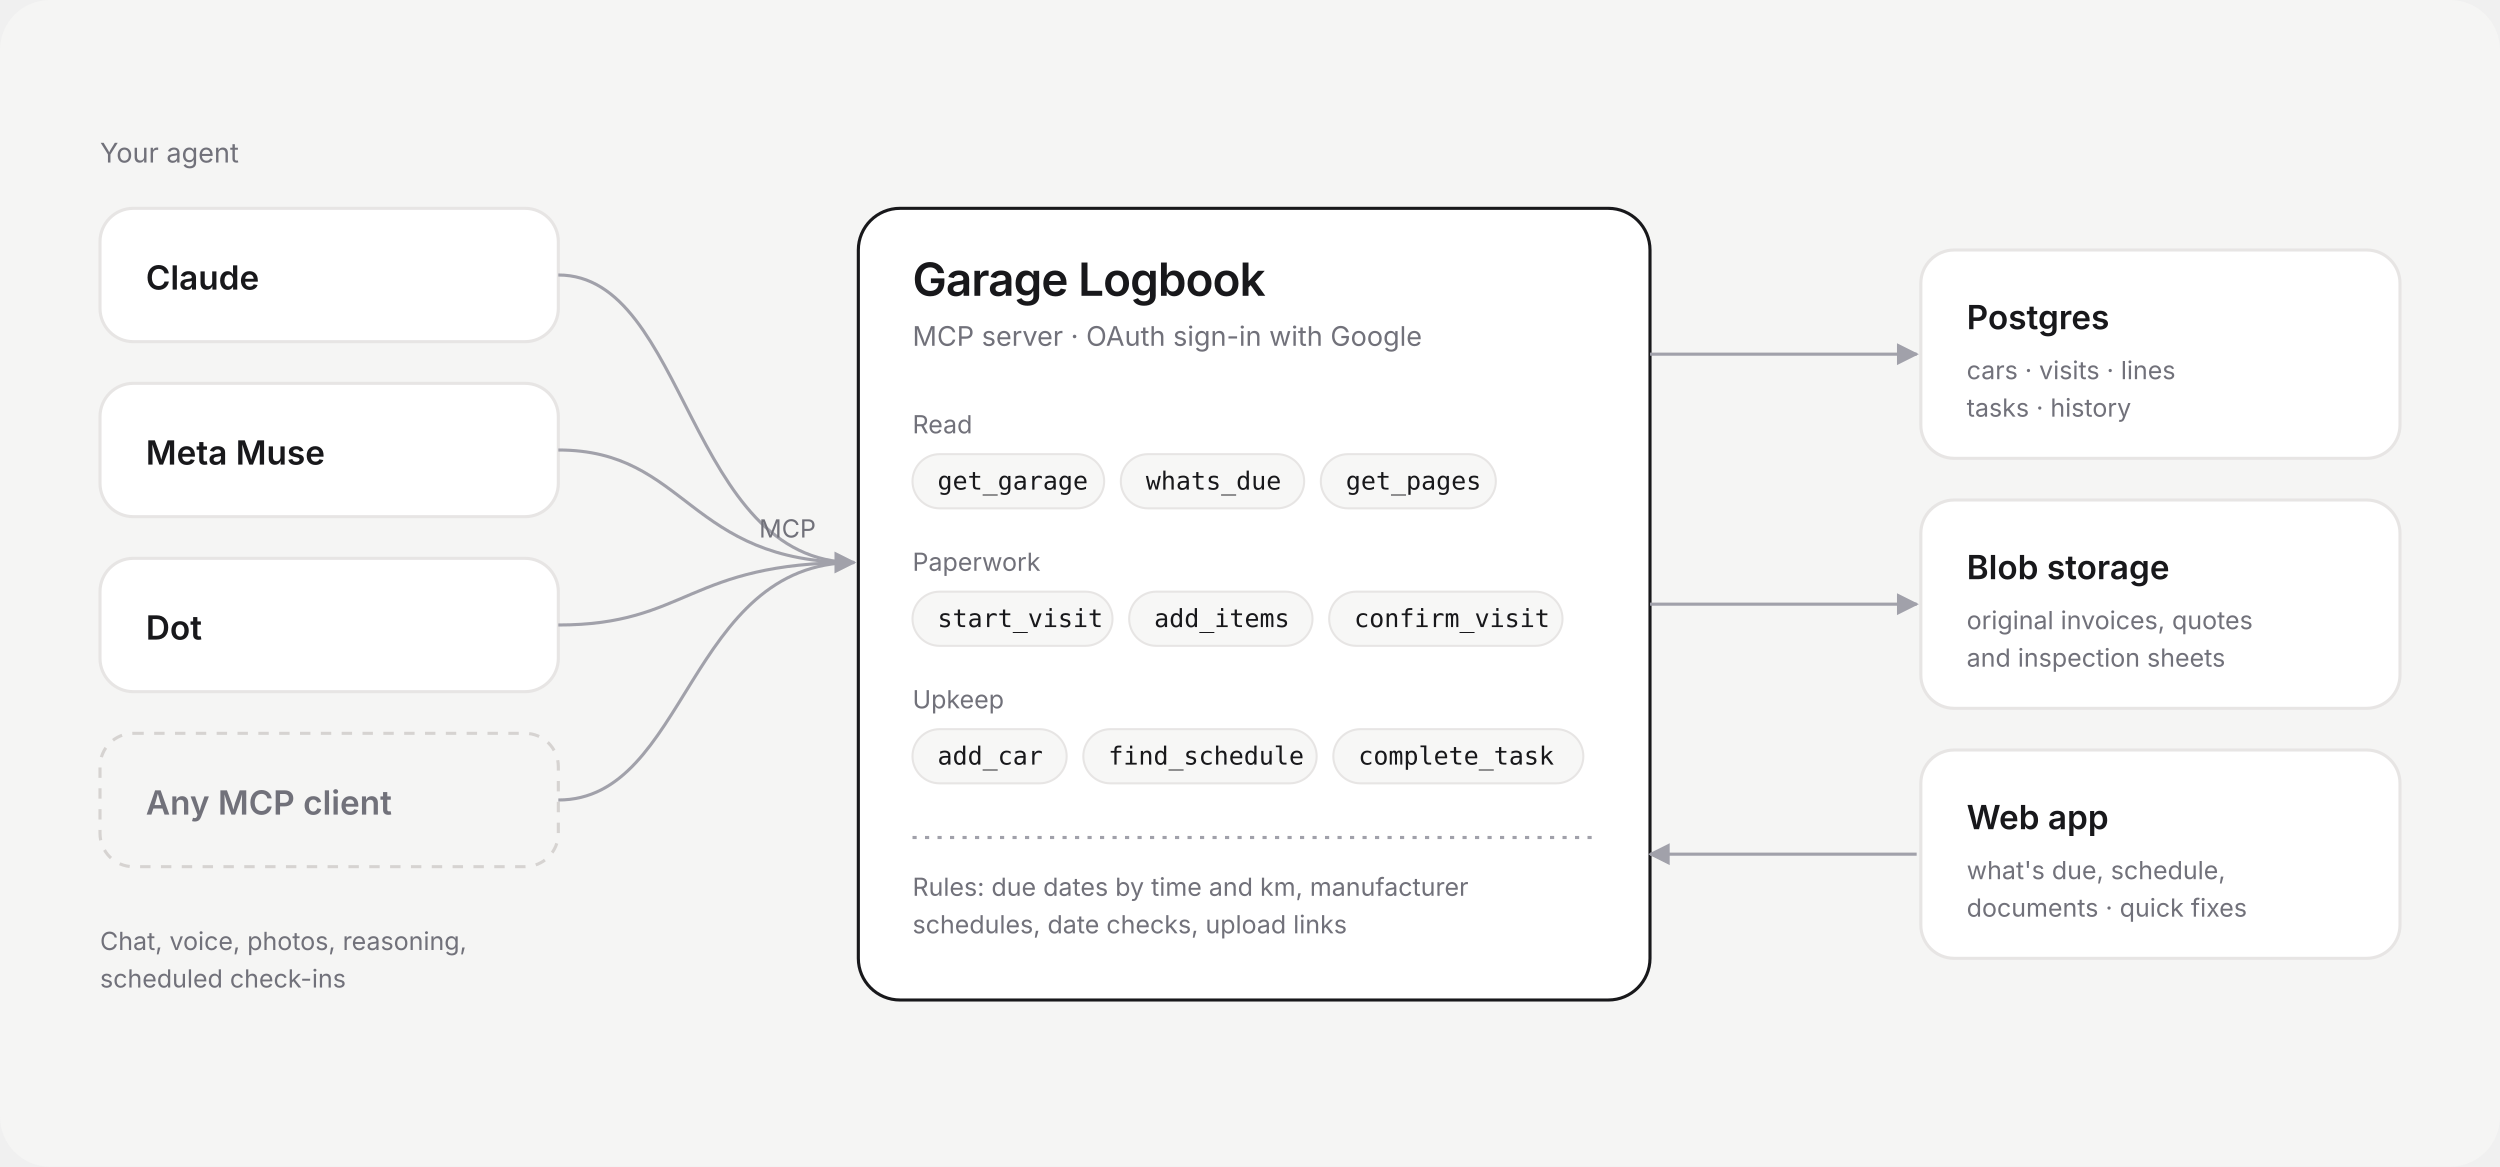
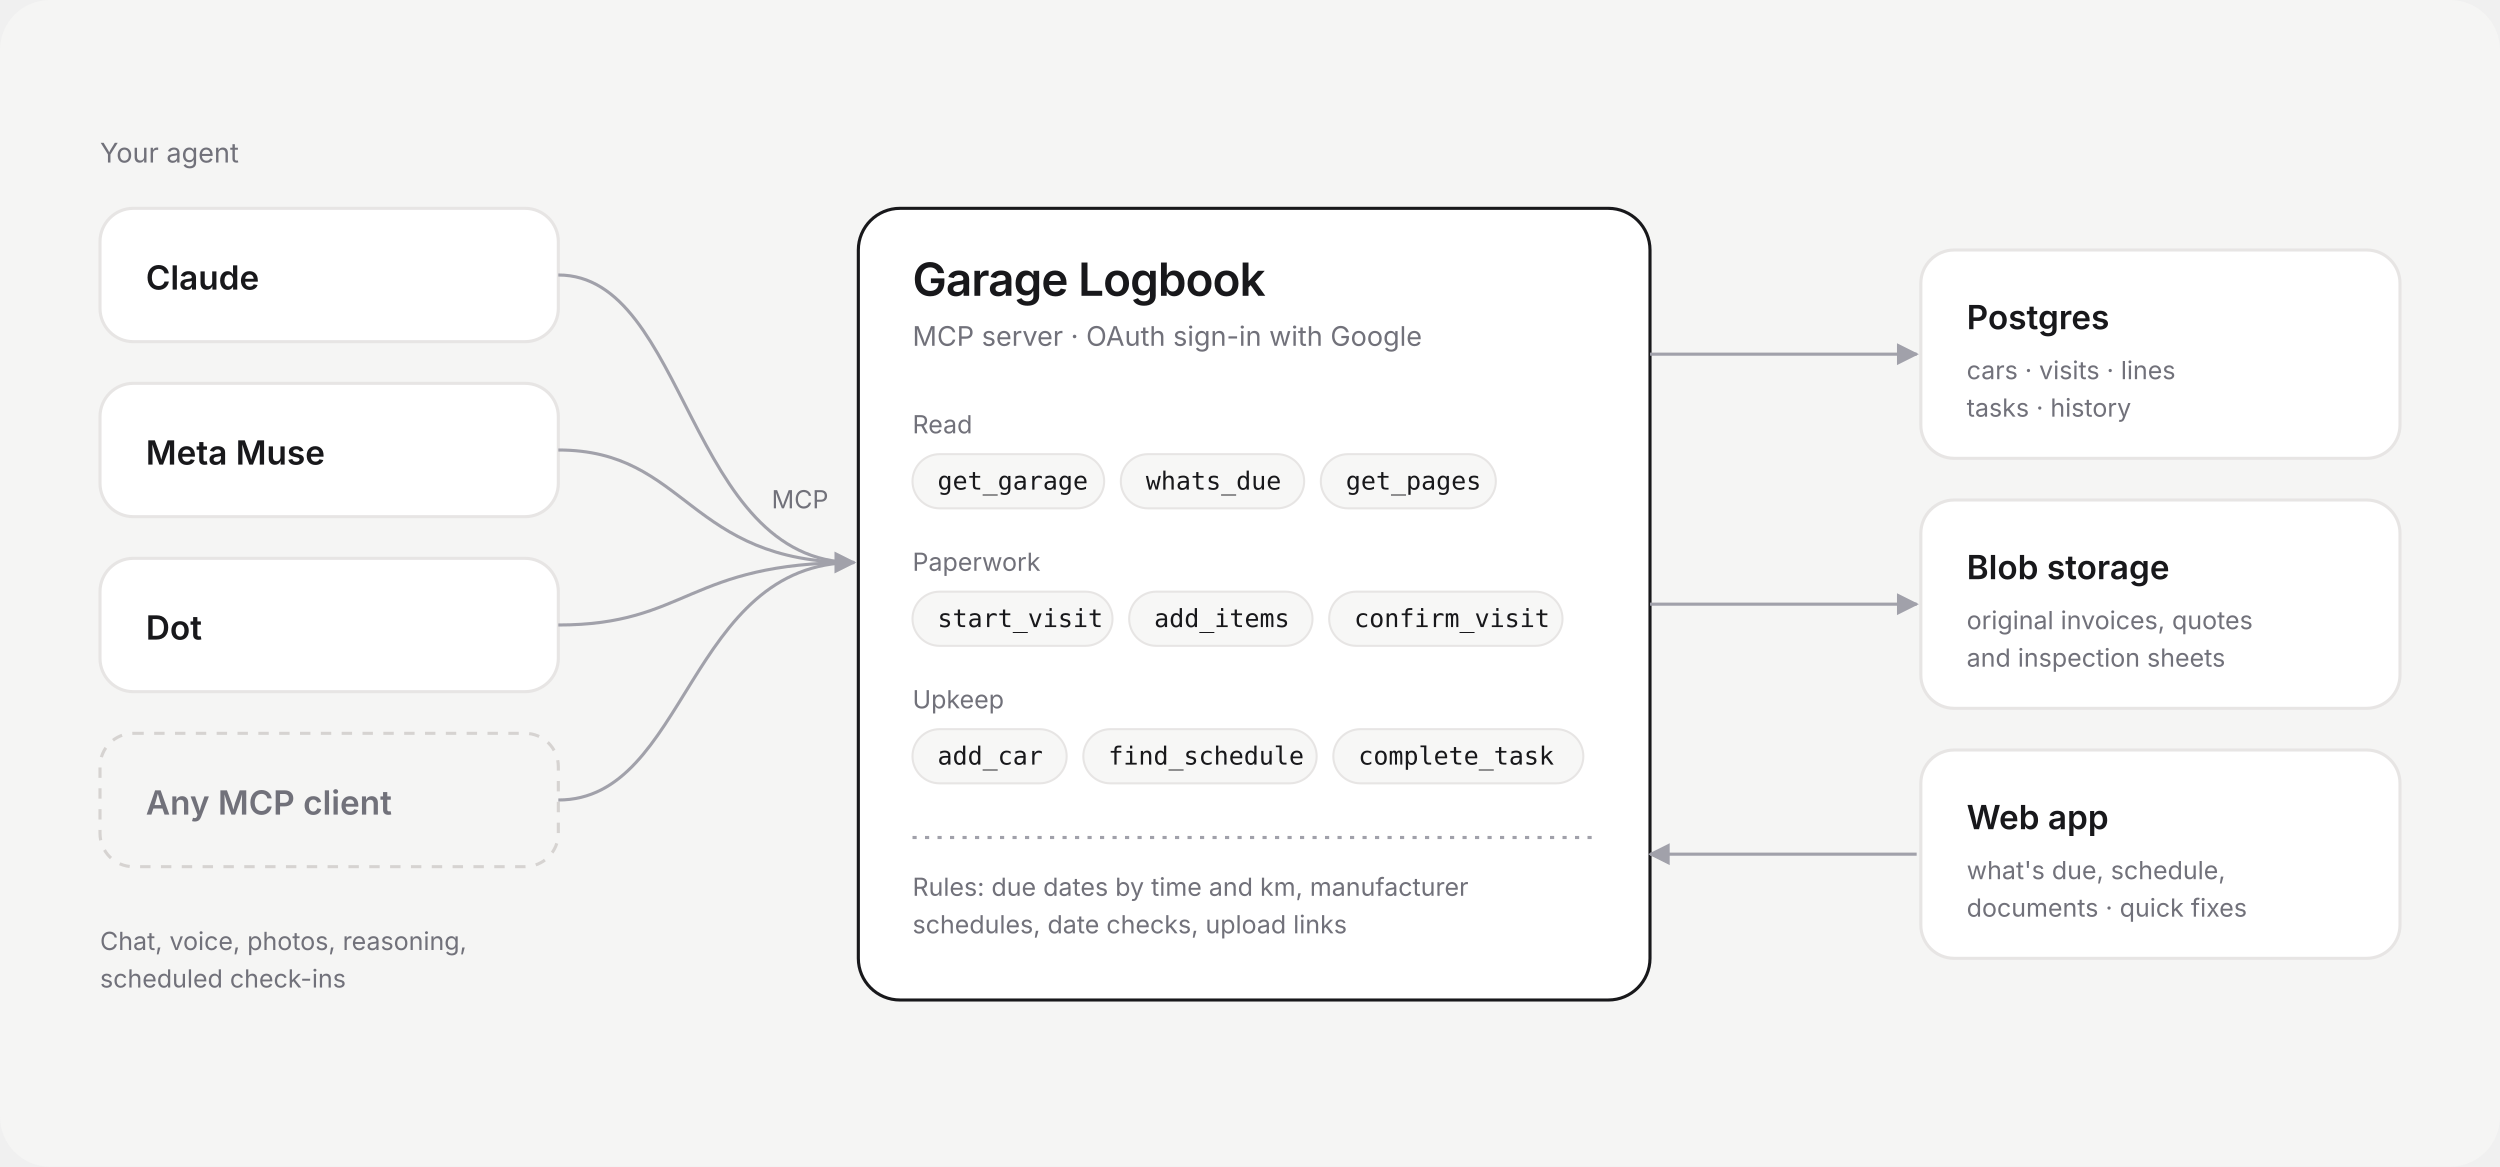
<svg xmlns="http://www.w3.org/2000/svg" viewBox="0 0 1200 560" width="1200" height="560" font-family="Inter, ui-sans-serif, system-ui, -apple-system, 'Segoe UI', sans-serif">
  <style>
    .bg{fill:#f5f5f4}
    .box{fill:#ffffff;stroke:#e7e5e4;stroke-width:1.5}
    .box-strong{fill:#ffffff;stroke:#18181b;stroke-width:1.5}
    .dash{fill:none;stroke:#d6d3d1;stroke-width:1.5;stroke-dasharray:5 5}
    .chip{fill:#f7f7f6;stroke:#e7e5e4;stroke-width:1}
    .ink{fill:#18181b}
    .muted{fill:#71717a}
    .line{stroke:#a1a1aa;stroke-width:1.5;fill:none}
    .arrow{fill:#a1a1aa}
    .t-lg{font-size:22px;font-weight:600;letter-spacing:-.02em}
    .t-md{font-size:16px;font-weight:600}
    .t-sm{font-size:13px}
    .t-xs{font-size:12px}
    .mono{font-family:ui-monospace, SFMono-Regular, Menlo, monospace;font-size:12px}
    @media (prefers-color-scheme: dark){
      .bg{fill:#0c0c0d}
      .box{fill:#161618;stroke:#26262a}
      .box-strong{fill:#161618;stroke:#f4f4f5}
      .dash{stroke:#34343a}
      .chip{fill:#1c1c1f;stroke:#26262a}
      .ink{fill:#f4f4f5}
      .muted{fill:#a1a1aa}
      .line{stroke:#71717a}
      .arrow{fill:#71717a}
    }
  </style>
  <defs>
    <marker id="a" viewBox="0 0 10 10" refX="9" refY="5" markerWidth="7" markerHeight="7" orient="auto-start-reverse">
      <path d="M0 0 10 5 0 10z" class="arrow" />
    </marker>
  </defs>
  <rect class="bg" width="1200" height="560" rx="24" />
  <text x="48" y="78" class="muted t-sm">Your agent</text>
  <rect class="box" x="48" y="100" width="220" height="64" rx="16" />
  <text x="70" y="139" class="ink t-md">Claude</text>
  <rect class="box" x="48" y="184" width="220" height="64" rx="16" />
  <text x="70" y="223" class="ink t-md">Meta Muse</text>
  <rect class="box" x="48" y="268" width="220" height="64" rx="16" />
  <text x="70" y="307" class="ink t-md">Dot</text>
  <rect class="dash" x="48" y="352" width="220" height="64" rx="16" />
  <text x="70" y="391" class="muted t-md">Any MCP client</text>
  <text x="48" y="456" class="muted t-xs">Chat, voice, photos, reasoning,</text>
  <text x="48" y="474" class="muted t-xs">scheduled check-ins</text>
  <path class="line" d="M268 132 C330 132 330 270 410 270" marker-end="url(#a)" />
  <path class="line" d="M268 216 C330 216 330 270 410 270" />
  <path class="line" d="M268 300 C330 300 330 270 410 270" />
  <path class="line" d="M268 384 C330 384 330 270 410 270" />
-   <text x="378" y="258" class="muted t-xs" text-anchor="middle">MCP</text>
+   <text x="384" y="244" class="muted t-xs" text-anchor="middle">MCP</text>
  <rect class="box-strong" x="412" y="100" width="380" height="380" rx="20" />
  <text x="438" y="142" class="ink t-lg">Garage Logbook</text>
  <text x="438" y="166" class="muted t-sm">MCP server · OAuth sign-in with Google</text>
  <text x="438" y="208" class="muted t-xs">Read</text>
  <rect class="chip" x="438" y="218" width="92" height="26" rx="13" />
  <text x="450" y="235" class="ink mono">get_garage</text>
  <rect class="chip" x="538" y="218" width="88" height="26" rx="13" />
  <text x="550" y="235" class="ink mono">whats_due</text>
  <rect class="chip" x="634" y="218" width="84" height="26" rx="13" />
  <text x="646" y="235" class="ink mono">get_pages</text>
  <text x="438" y="274" class="muted t-xs">Paperwork</text>
  <rect class="chip" x="438" y="284" width="96" height="26" rx="13" />
  <text x="450" y="301" class="ink mono">start_visit</text>
  <rect class="chip" x="542" y="284" width="88" height="26" rx="13" />
  <text x="554" y="301" class="ink mono">add_items</text>
  <rect class="chip" x="638" y="284" width="112" height="26" rx="13" />
  <text x="650" y="301" class="ink mono">confirm_visit</text>
  <text x="438" y="340" class="muted t-xs">Upkeep</text>
  <rect class="chip" x="438" y="350" width="74" height="26" rx="13" />
  <text x="450" y="367" class="ink mono">add_car</text>
  <rect class="chip" x="520" y="350" width="112" height="26" rx="13" />
  <text x="532" y="367" class="ink mono">find_schedule</text>
  <rect class="chip" x="640" y="350" width="120" height="26" rx="13" />
  <text x="652" y="367" class="ink mono">complete_task</text>
  <line x1="438" y1="402" x2="766" y2="402" class="line" stroke-dasharray="2 4" />
  <text x="438" y="430" class="muted t-xs">Rules: due dates by time and km, manufacturer</text>
  <text x="438" y="448" class="muted t-xs">schedules, date checks, upload links</text>
  <path class="line" d="M792 170 L920 170" marker-end="url(#a)" />
  <path class="line" d="M792 290 L920 290" marker-end="url(#a)" />
  <path class="line" d="M920 410 L792 410" marker-end="url(#a)" />
  <rect class="box" x="922" y="120" width="230" height="100" rx="16" />
  <text x="944" y="158" class="ink t-md">Postgres</text>
  <text x="944" y="182" class="muted t-xs">cars · visits · lines</text>
  <text x="944" y="200" class="muted t-xs">tasks · history</text>
  <rect class="box" x="922" y="240" width="230" height="100" rx="16" />
  <text x="944" y="278" class="ink t-md">Blob storage</text>
  <text x="944" y="302" class="muted t-xs">original invoices, quotes</text>
  <text x="944" y="320" class="muted t-xs">and inspection sheets</text>
  <rect class="box" x="922" y="360" width="230" height="100" rx="16" />
  <text x="944" y="398" class="ink t-md">Web app</text>
  <text x="944" y="422" class="muted t-xs">what's due, schedule,</text>
  <text x="944" y="440" class="muted t-xs">documents · quick fixes</text>
</svg>
